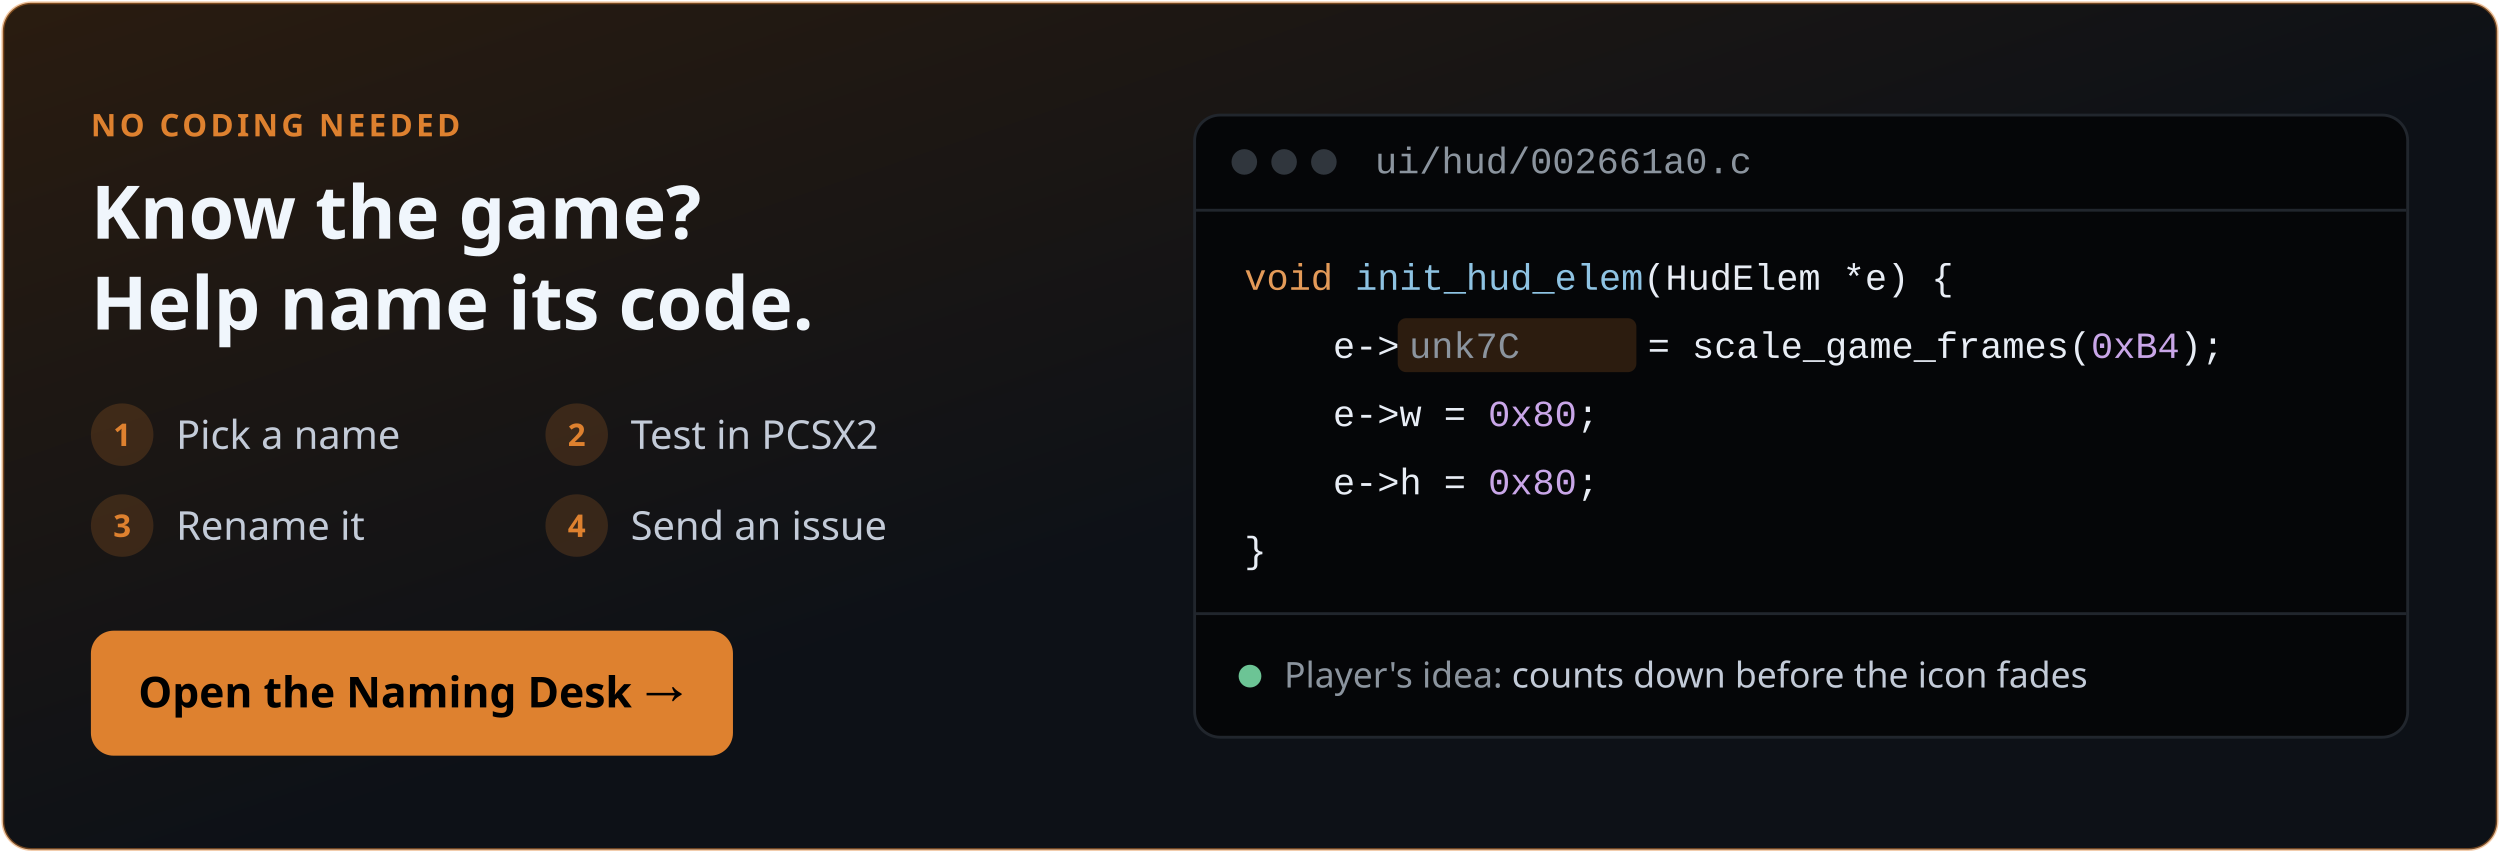
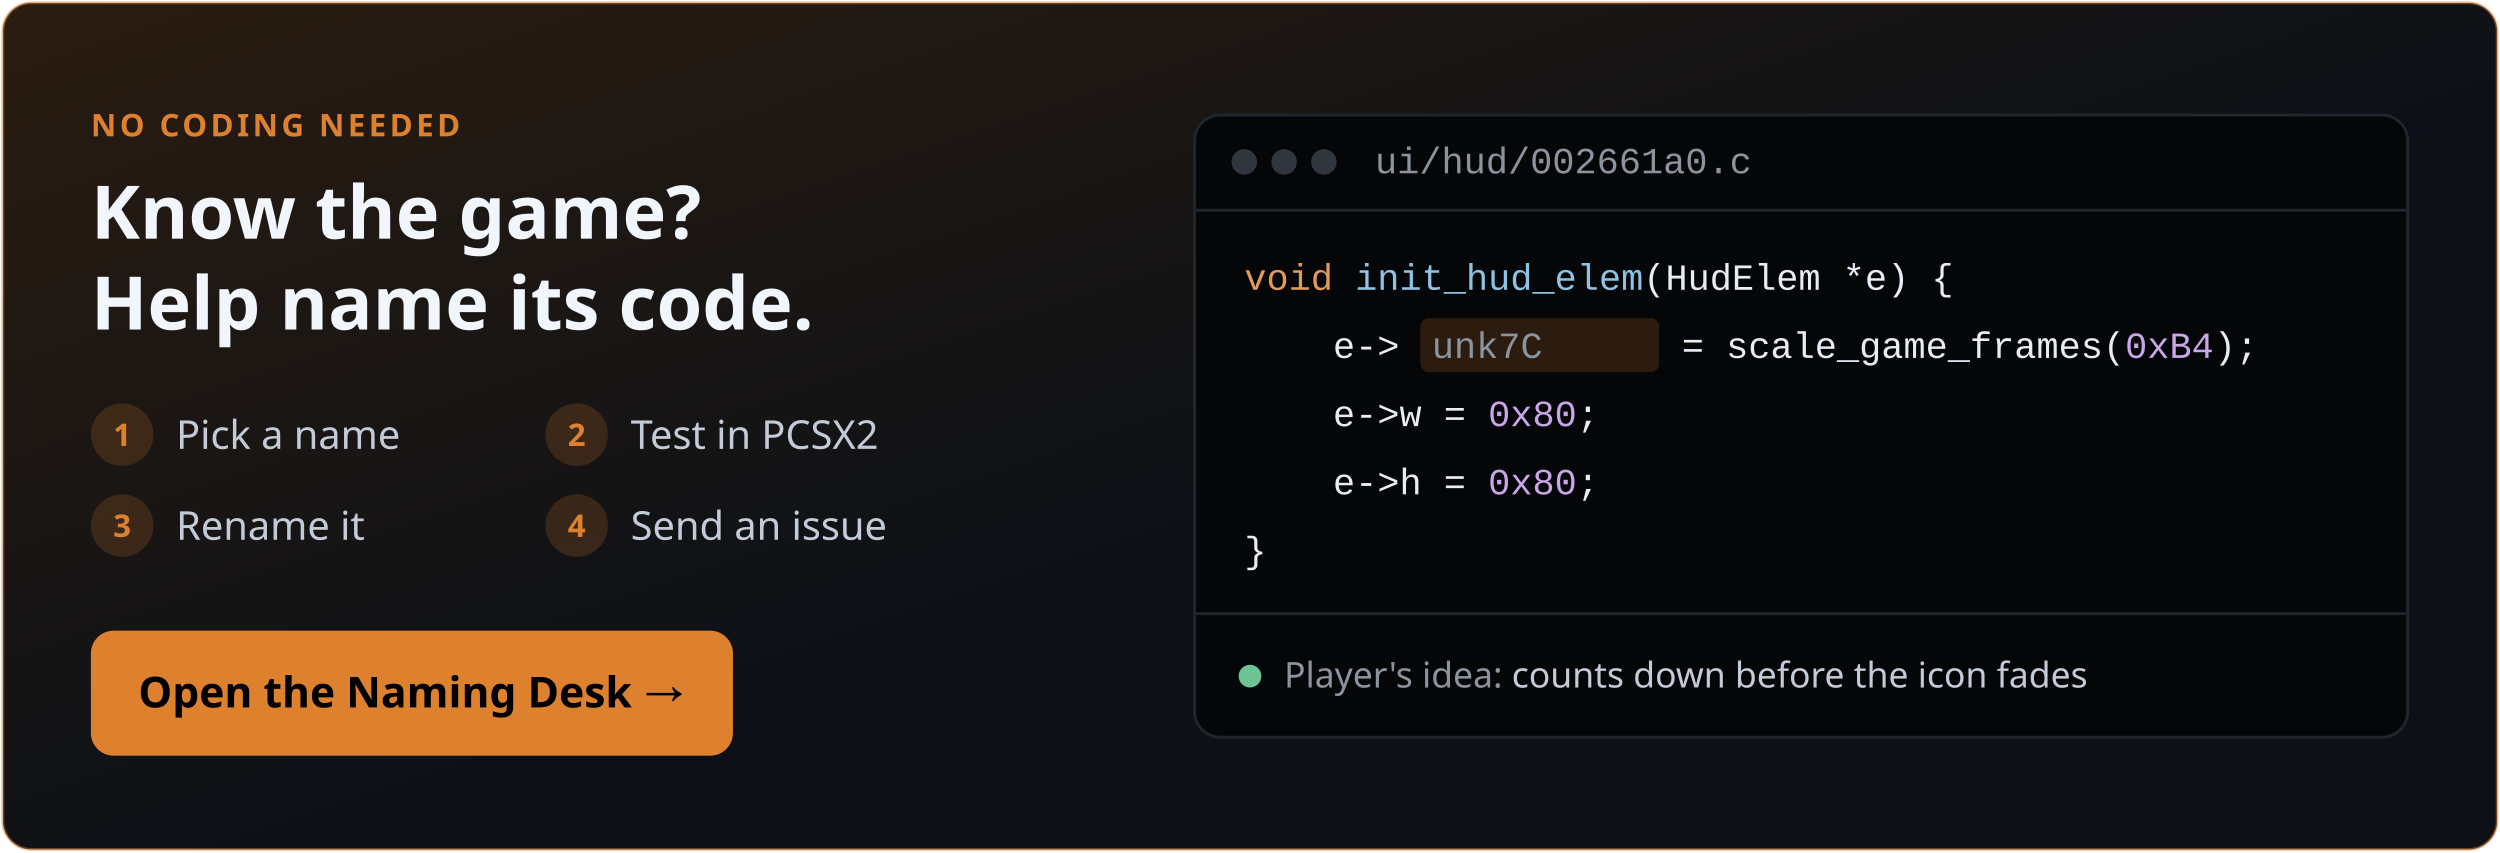
<svg xmlns="http://www.w3.org/2000/svg" width="880" height="300" viewBox="0 0 880 300" role="img" aria-label="Lombyte Naming Desk: know the game? Help name its code.">
  <style>
  .ui{font-family:-apple-system,BlinkMacSystemFont,'Segoe UI','Noto Sans',Helvetica,Arial,sans-serif}
  .mono{font-family:ui-monospace,SFMono-Regular,Menlo,Consolas,'Liberation Mono',monospace;font-size:13px}
  .old{animation:out 6s infinite}
  .new{opacity:0;animation:in 6s infinite}
  @keyframes out{0%,35%{opacity:1}45%,92%{opacity:0}100%{opacity:1}}
  @keyframes in{0%,40%{opacity:0}50%,90%{opacity:1}100%{opacity:0}}
  @media (prefers-reduced-motion:reduce){.old{animation:none;opacity:0}.new{animation:none;opacity:1}}
</style>
  <defs>
    <linearGradient id="bg" x1="0" y1="0" x2="1" y2="1">
      <stop offset="0" stop-color="#2a1c10" />
      <stop offset=".55" stop-color="#0d1117" />
    </linearGradient>
  </defs>
  <rect x="1" y="1" width="878" height="298" rx="10" fill="url(#bg)" stroke="#de812f" stroke-opacity=".45" />
  <text class="ui" x="32" y="48" font-size="11" font-weight="700" letter-spacing="1.2" fill="#de812f">NO CODING NEEDED</text>
  <text class="ui" x="32" y="84" font-size="26" font-weight="600" fill="#f0f6fc">Know the game?</text>
  <text class="ui" x="32" y="116" font-size="26" font-weight="600" fill="#f0f6fc">Help name its code.</text>
  <g class="ui" font-size="14" fill="#c3cbd8">
    <circle cx="43" cy="153" r="11" fill="#de812f" fill-opacity=".18" />
    <text x="43" y="157" font-size="11" font-weight="700" fill="#de812f" text-anchor="middle">1</text>
    <text x="62" y="158">Pick a name</text>
    <circle cx="203" cy="153" r="11" fill="#de812f" fill-opacity=".18" />
    <text x="203" y="157" font-size="11" font-weight="700" fill="#de812f" text-anchor="middle">2</text>
    <text x="222" y="158">Test in PCSX2</text>
    <circle cx="43" cy="185" r="11" fill="#de812f" fill-opacity=".18" />
    <text x="43" y="189" font-size="11" font-weight="700" fill="#de812f" text-anchor="middle">3</text>
    <text x="62" y="190">Rename it</text>
    <circle cx="203" cy="185" r="11" fill="#de812f" fill-opacity=".18" />
    <text x="203" y="189" font-size="11" font-weight="700" fill="#de812f" text-anchor="middle">4</text>
    <text x="222" y="190">Send an issue</text>
  </g>
  <rect x="32" y="222" width="226" height="44" rx="8" fill="#de812f" />
  <text class="ui" x="145" y="249" font-size="15" font-weight="700" fill="#000" text-anchor="middle">Open the Naming Desk →</text>
  <g transform="translate(420 40)">
    <rect x=".5" y=".5" width="427" height="219" rx="9" fill="#050608" stroke="#21262d" />
    <circle cx="18" cy="17" r="4.5" fill="#30363d" />
    <circle cx="32" cy="17" r="4.5" fill="#30363d" />
    <circle cx="46" cy="17" r="4.5" fill="#30363d" />
    <text class="mono" x="64" y="21" font-size="11.5" fill="#8b949e">ui/hud/002661a0.c</text>
    <line x1="1" y1="34" x2="427" y2="34" stroke="#21262d" />
    <g class="mono" fill="#e8edf5">
      <text x="18" y="62">
        <tspan fill="#e39a58">void</tspan>
        <tspan fill="#8ec3e3">init_hud_elem</tspan>(HudElem *e) {</text>
      <text x="18" y="86" xml:space="preserve">    e-&gt;</text>
      <g class="old">
-         <rect x="72" y="72" width="84" height="19" rx="3" fill="#de812f" fill-opacity=".18" />
-         <text x="76" y="86" fill="#8b949e">unk7C</text>
+         <rect x="80" y="72" width="84" height="19" rx="3" fill="#de812f" fill-opacity=".18" />
+         <text x="84" y="86" fill="#8b949e">unk7C</text>
      </g>
      <g class="new">
-         <rect x="72" y="72" width="84" height="19" rx="3" fill="#de812f" />
-         <text x="76" y="86" fill="#000" font-weight="600">fade_timer</text>
+         <rect x="80" y="72" width="84" height="19" rx="3" fill="#de812f" />
+         <text x="84" y="86" fill="#000" font-weight="600">fade_timer</text>
      </g>
-       <text x="160" y="86">= scale_game_frames(<tspan fill="#c9a6e8">0xB4</tspan>);</text>
+       <text x="172" y="86">= scale_game_frames(<tspan fill="#c9a6e8">0xB4</tspan>);</text>
      <text x="18" y="110" xml:space="preserve">    e-&gt;w = <tspan fill="#c9a6e8">0x80</tspan>;</text>
      <text x="18" y="134" xml:space="preserve">    e-&gt;h = <tspan fill="#c9a6e8">0x80</tspan>;</text>
      <text x="18" y="158">}</text>
    </g>
    <line x1="1" y1="176" x2="427" y2="176" stroke="#21262d" />
    <circle cx="20" cy="198" r="4" fill="#6cc495" />
    <text class="ui" x="32" y="202" font-size="12.5" fill="#8b949e">Player's idea: <tspan fill="#c3cbd8">counts down before the icon fades</tspan>
    </text>
  </g>
</svg>
